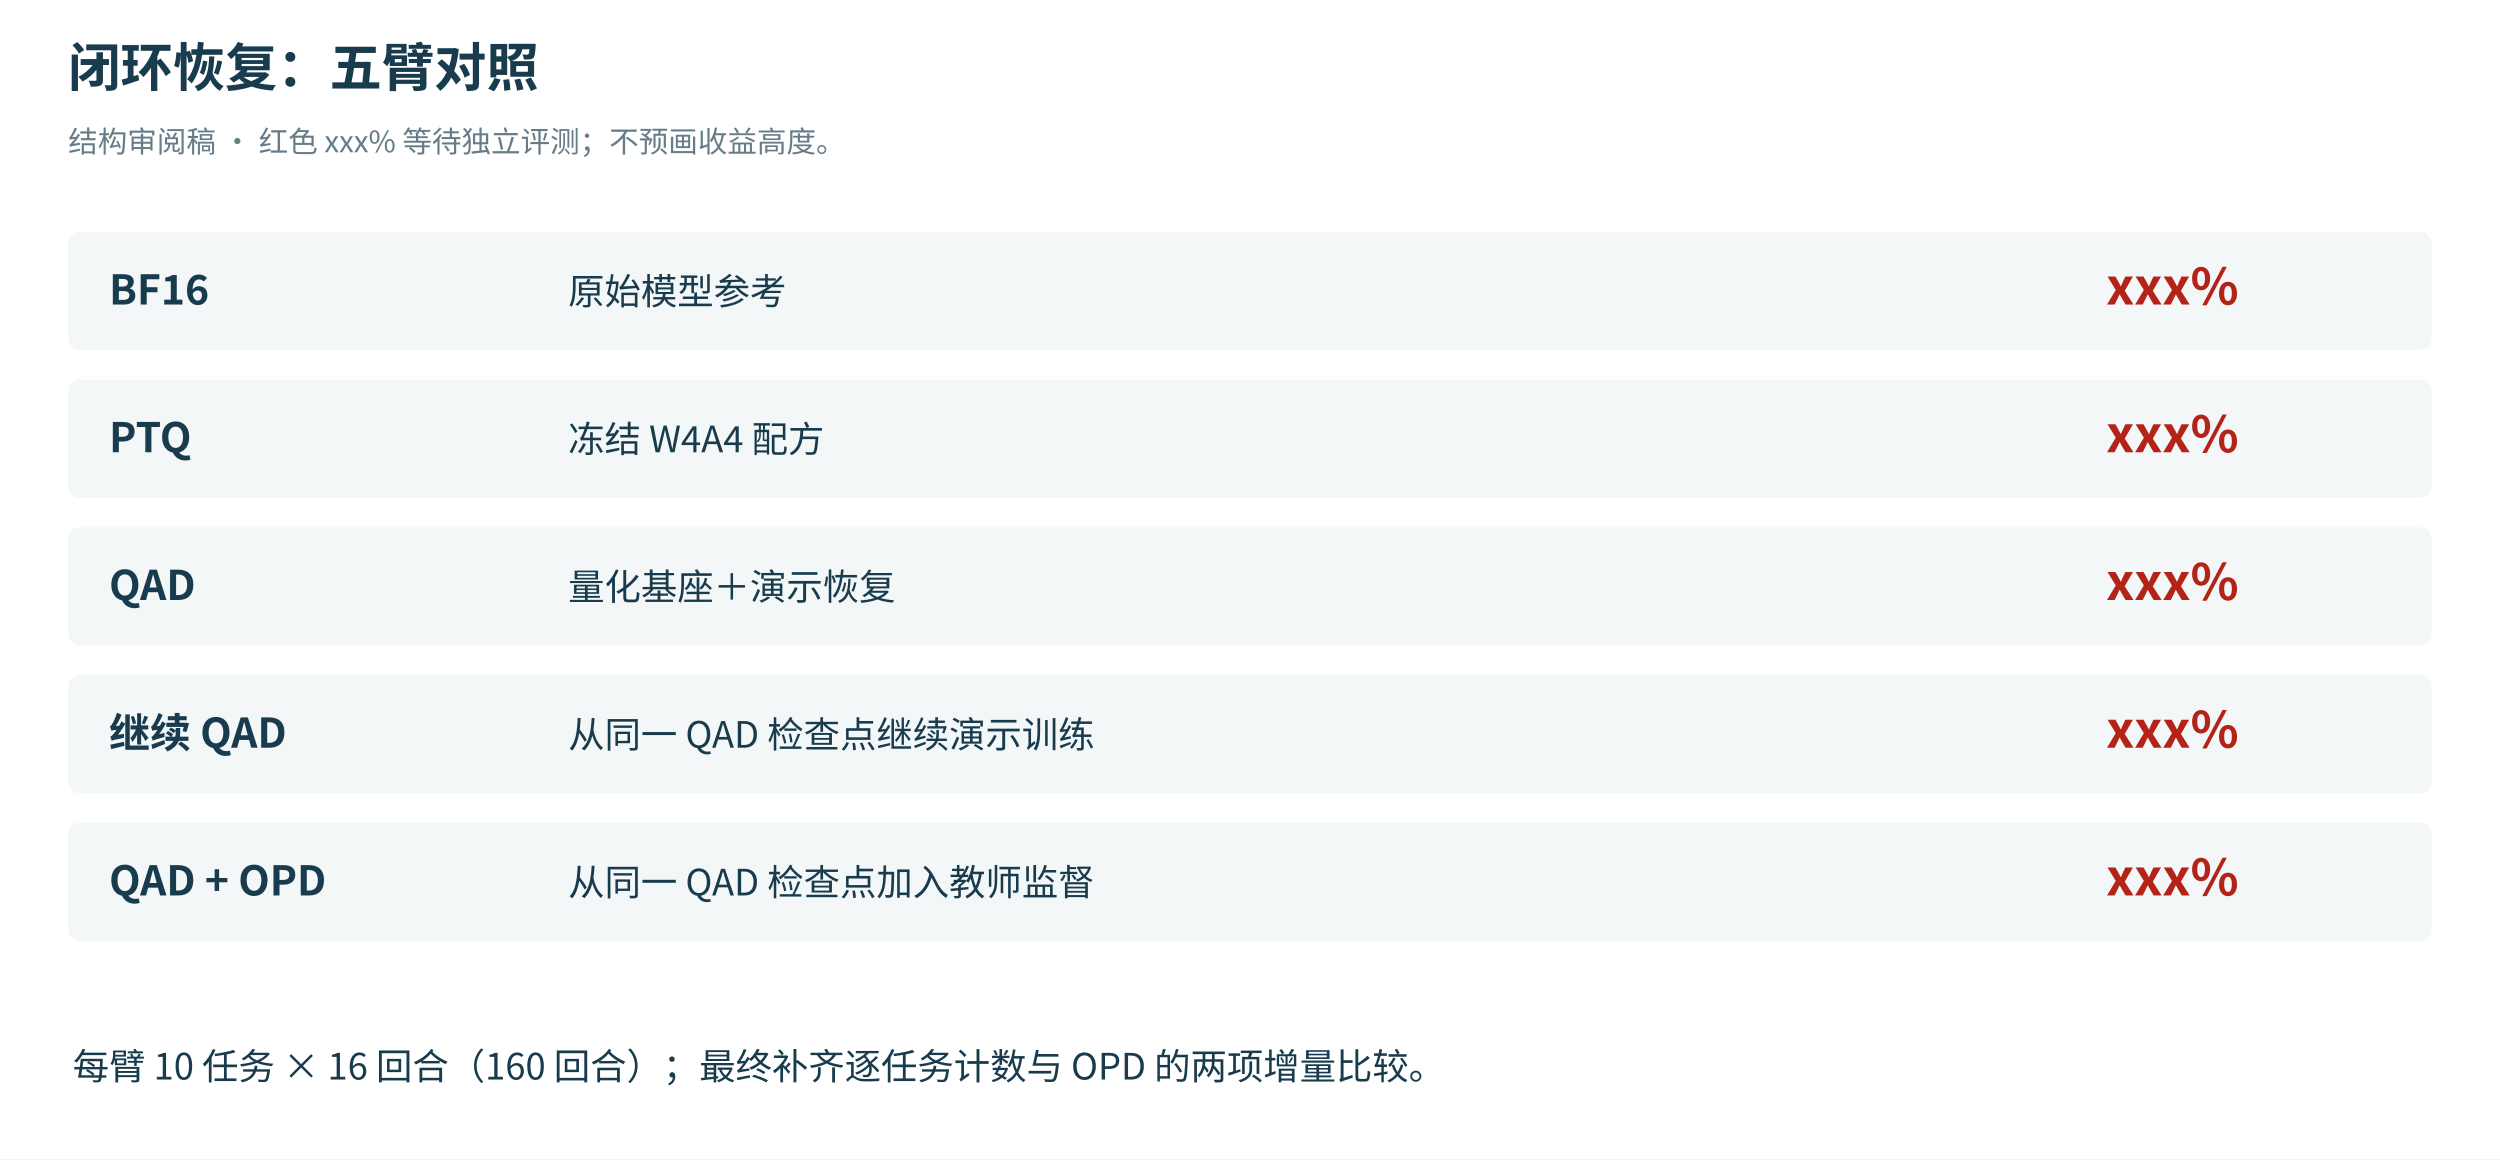
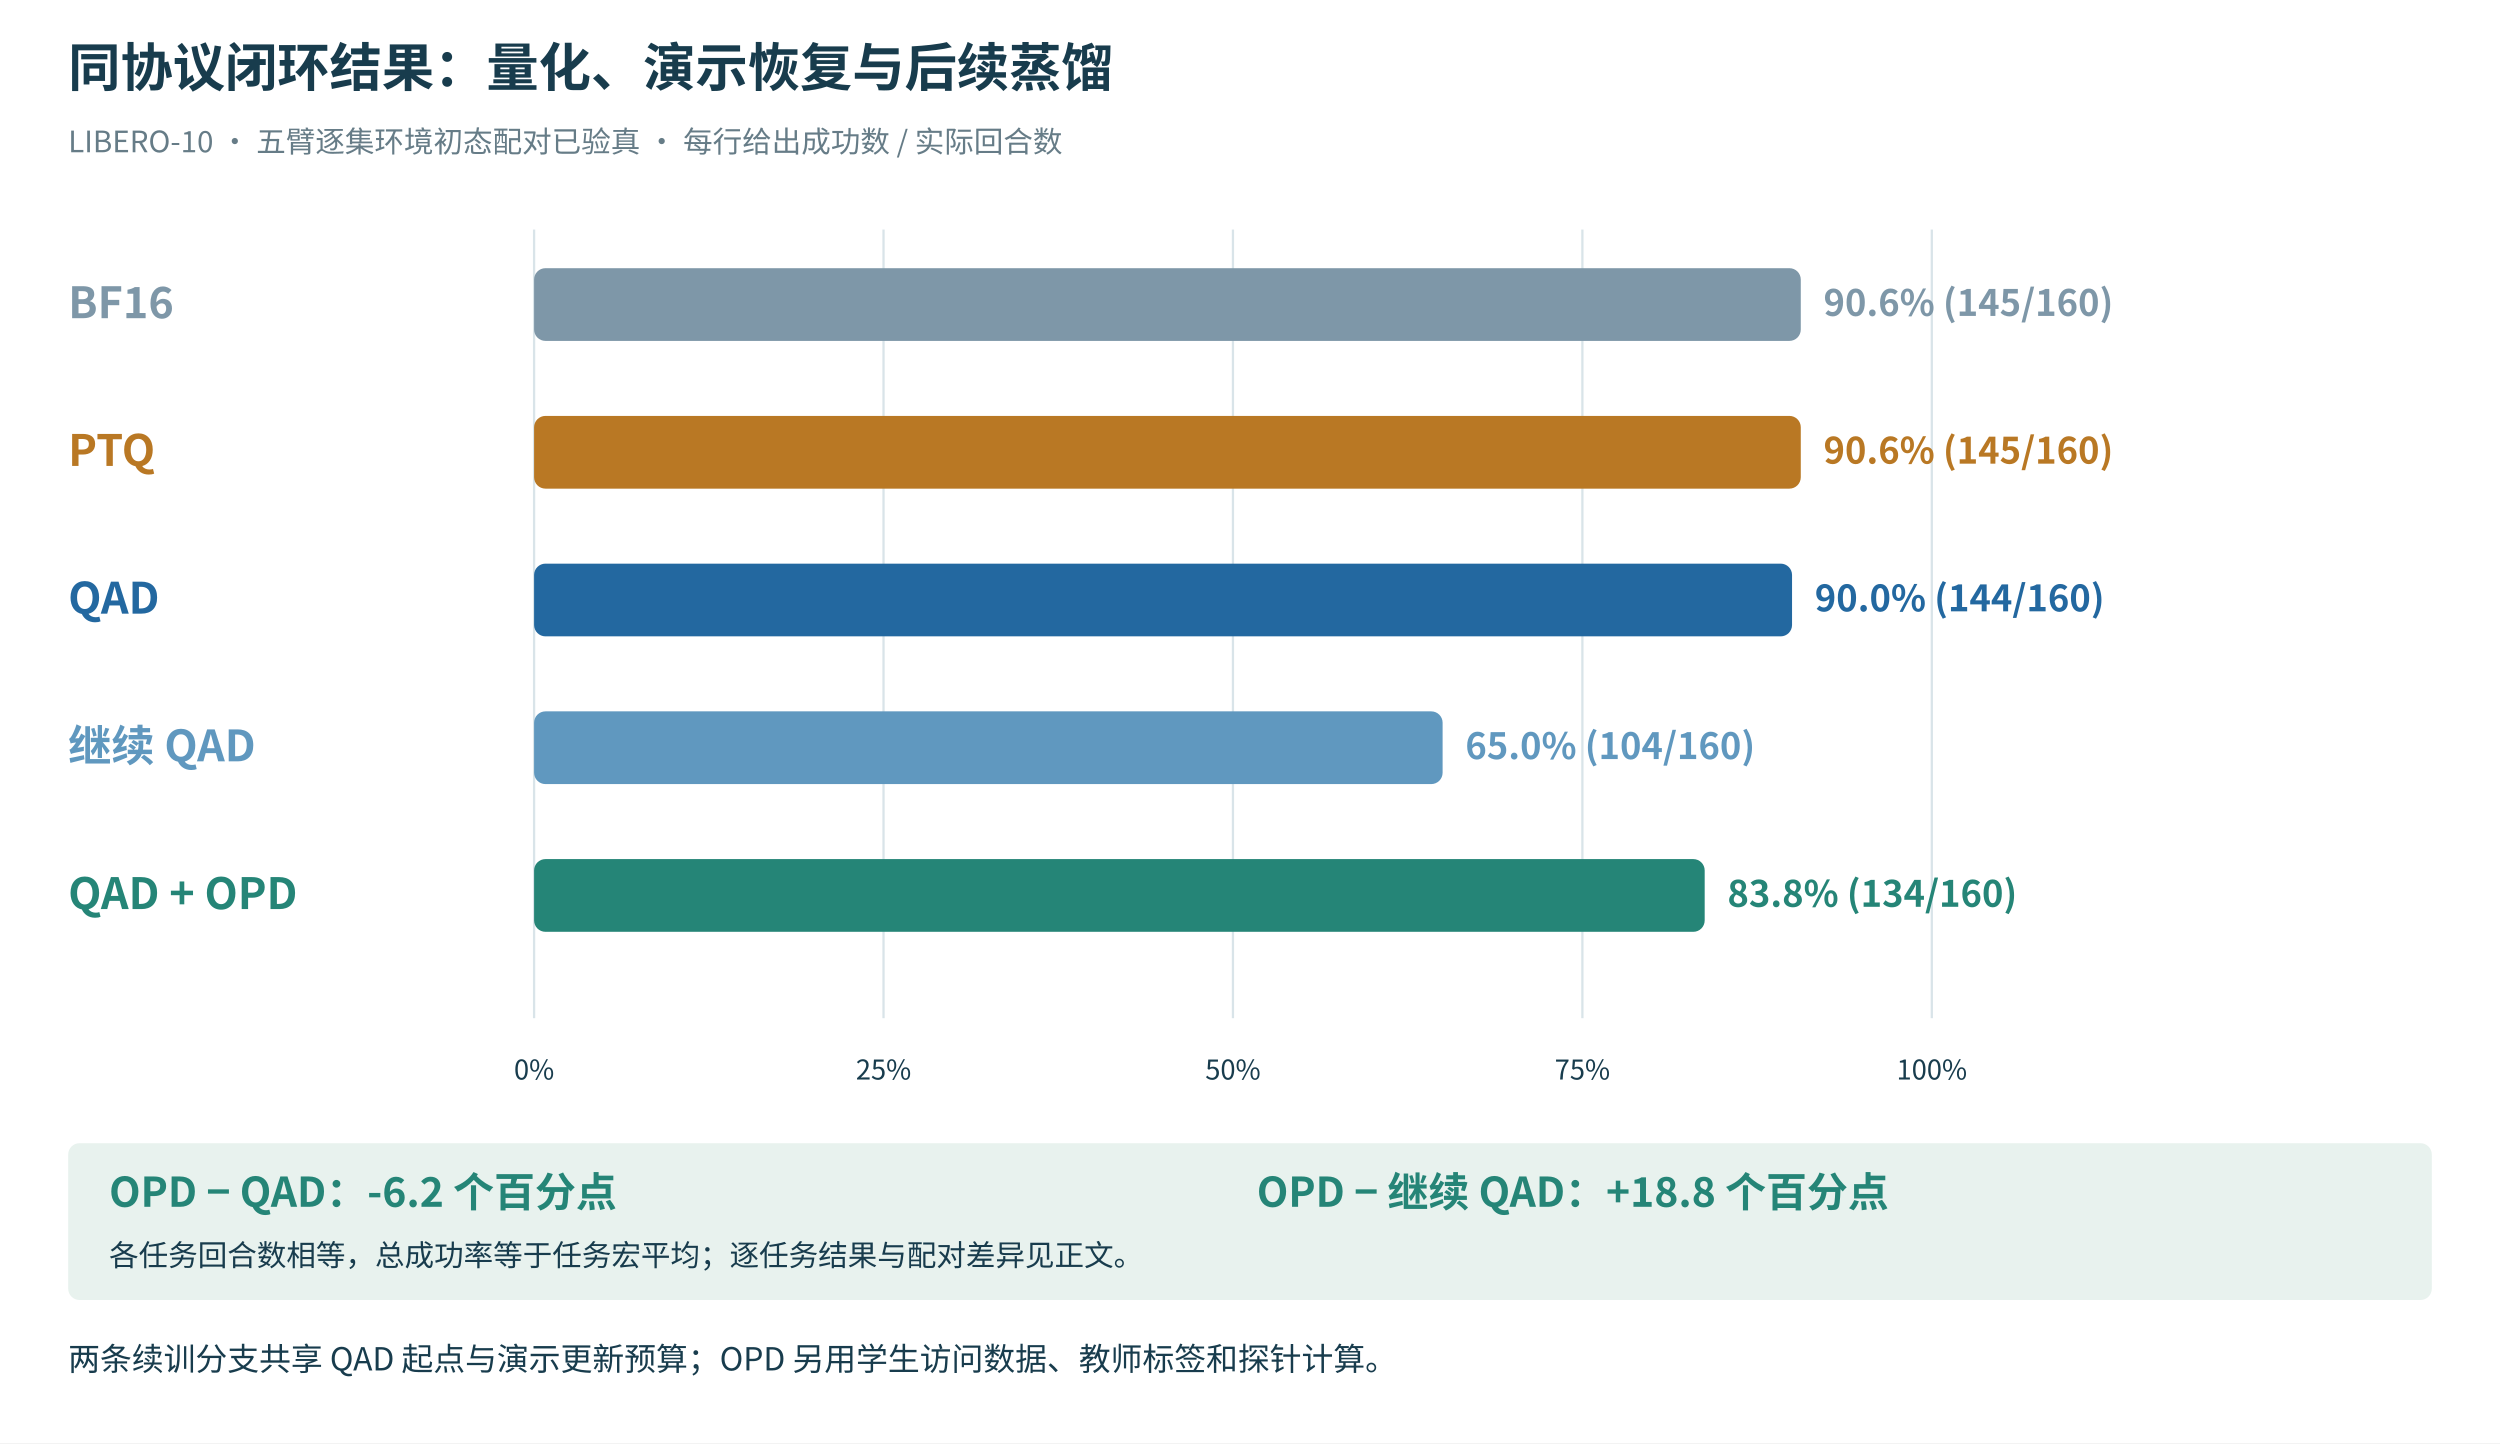
- <svg xmlns="http://www.w3.org/2000/svg" width="1100" height="510" viewBox="0 0 1100 510" role="img" aria-label="闭环恢复：五臂对照" font-family="Noto Sans CJK SC,Microsoft YaHei,sans-serif">
+ <svg xmlns="http://www.w3.org/2000/svg" width="1100" height="635" viewBox="0 0 1100 635" role="img" aria-label="同协议闭环结果：量化、演示恢复与后续蒸馏" font-family="Noto Sans CJK SC,Microsoft YaHei,sans-serif">
  <rect width="100%" height="100%" fill="white" />
  <text x="30" y="38" fill="#183c4d" font-size="23" font-weight="700" text-anchor="start">
-     <tspan dy="0" font-size="23">闭环恢复：五臂对照</tspan>
+     <tspan dy="0" font-size="23">同协议闭环结果：量化、演示恢复与后续蒸馏</tspan>
  </text>
  <text x="30" y="67" fill="#667c87" font-size="13" font-weight="400" text-anchor="start">
-     <tspan dy="0" font-size="13">结构审阅稿 · 红色 xxx% 等待独立评测；不预画收益高度。</tspan>
+     <tspan dy="0" font-size="13">LIBERO-10 · 五臂逐集环境初态配对已验真 · 每行给出成功数 / 实际回合数</tspan>
  </text>
-   <rect x="30" y="102" width="1040" height="52" fill="#f4f7f8" stroke="none" rx="5" />
-   <text x="48" y="134" fill="#183c4d" font-size="18" font-weight="600" text-anchor="start">
-     <tspan dy="0" font-size="18">BF16</tspan>
+   <path d="M235.0,101 L235.0,448" stroke="#d9e4e9" fill="none" />
+   <text x="235.0" y="475" fill="#183c4d" font-size="12" font-weight="400" text-anchor="middle">
+     <tspan dy="0" font-size="12">0%</tspan>
  </text>
-   <text x="250" y="134" fill="#183c4d" font-size="16" font-weight="400" text-anchor="start">
-     <tspan dy="0" font-size="16">原始模型参考</tspan>
+   <path d="M388.75,101 L388.75,448" stroke="#d9e4e9" fill="none" />
+   <text x="388.75" y="475" fill="#183c4d" font-size="12" font-weight="400" text-anchor="middle">
+     <tspan dy="0" font-size="12">25%</tspan>
  </text>
-   <text x="985" y="134" fill="#b42318" font-size="22" font-weight="600" text-anchor="end">
-     <tspan dy="0" font-size="22">xxx%</tspan>
+   <path d="M542.5,101 L542.5,448" stroke="#d9e4e9" fill="none" />
+   <text x="542.5" y="475" fill="#183c4d" font-size="12" font-weight="400" text-anchor="middle">
+     <tspan dy="0" font-size="12">50%</tspan>
  </text>
-   <rect x="30" y="167" width="1040" height="52" fill="#f4f7f8" stroke="none" rx="5" />
-   <text x="48" y="199" fill="#183c4d" font-size="18" font-weight="600" text-anchor="start">
-     <tspan dy="0" font-size="18">PTQ</tspan>
+   <path d="M696.25,101 L696.25,448" stroke="#d9e4e9" fill="none" />
+   <text x="696.25" y="475" fill="#183c4d" font-size="12" font-weight="400" text-anchor="middle">
+     <tspan dy="0" font-size="12">75%</tspan>
  </text>
-   <text x="250" y="199" fill="#183c4d" font-size="16" font-weight="400" text-anchor="start">
-     <tspan dy="0" font-size="16">冻结 W4A4 配方</tspan>
+   <path d="M850.0,101 L850.0,448" stroke="#d9e4e9" fill="none" />
+   <text x="850.0" y="475" fill="#183c4d" font-size="12" font-weight="400" text-anchor="middle">
+     <tspan dy="0" font-size="12">100%</tspan>
  </text>
-   <text x="985" y="199" fill="#b42318" font-size="22" font-weight="600" text-anchor="end">
-     <tspan dy="0" font-size="22">xxx%</tspan>
+   <text x="30" y="140" fill="#7e97a8" font-size="19" font-weight="600" text-anchor="start">
+     <tspan dy="0" font-size="19">BF16</tspan>
  </text>
-   <rect x="30" y="232" width="1040" height="52" fill="#f4f7f8" stroke="none" rx="5" />
-   <text x="48" y="264" fill="#183c4d" font-size="18" font-weight="600" text-anchor="start">
-     <tspan dy="0" font-size="18">QAD</tspan>
+   <rect x="235" y="118" width="557.344" height="32" fill="#7e97a8" stroke="none" rx="5" />
+   <text x="802.344" y="139" fill="#7e97a8" font-size="16" font-weight="600" text-anchor="start">
+     <tspan dy="0" font-size="16">90.6%  (145/160)</tspan>
  </text>
-   <text x="250" y="264" fill="#183c4d" font-size="16" font-weight="400" text-anchor="start">
-     <tspan dy="0" font-size="16">量化基座＋演示恢复</tspan>
+   <text x="30" y="205" fill="#b97824" font-size="19" font-weight="600" text-anchor="start">
+     <tspan dy="0" font-size="19">PTQ</tspan>
  </text>
-   <text x="985" y="264" fill="#b42318" font-size="22" font-weight="600" text-anchor="end">
-     <tspan dy="0" font-size="22">xxx%</tspan>
+   <rect x="235" y="183" width="557.344" height="32" fill="#b97824" stroke="none" rx="5" />
+   <text x="802.344" y="204" fill="#b97824" font-size="16" font-weight="600" text-anchor="start">
+     <tspan dy="0" font-size="16">90.6%  (145/160)</tspan>
  </text>
-   <rect x="30" y="297" width="1040" height="52" fill="#f4f7f8" stroke="none" rx="5" />
-   <text x="48" y="329" fill="#183c4d" font-size="18" font-weight="600" text-anchor="start">
-     <tspan dy="0" font-size="18">继续 QAD</tspan>
+   <text x="30" y="270" fill="#2368a0" font-size="19" font-weight="600" text-anchor="start">
+     <tspan dy="0" font-size="19">QAD</tspan>
  </text>
-   <text x="250" y="329" fill="#183c4d" font-size="16" font-weight="400" text-anchor="start">
-     <tspan dy="0" font-size="16">从同一 QAD 检查点继续演示训练</tspan>
+   <rect x="235" y="248" width="553.5" height="32" fill="#2368a0" stroke="none" rx="5" />
+   <text x="798.5" y="269" fill="#2368a0" font-size="16" font-weight="600" text-anchor="start">
+     <tspan dy="0" font-size="16">90.0%  (144/160)</tspan>
  </text>
-   <text x="985" y="329" fill="#b42318" font-size="22" font-weight="600" text-anchor="end">
-     <tspan dy="0" font-size="22">xxx%</tspan>
+   <text x="30" y="335" fill="#6098bf" font-size="19" font-weight="600" text-anchor="start">
+     <tspan dy="0" font-size="19">继续 QAD</tspan>
  </text>
-   <rect x="30" y="362" width="1040" height="52" fill="#f4f7f8" stroke="none" rx="5" />
-   <text x="48" y="394" fill="#183c4d" font-size="18" font-weight="600" text-anchor="start">
-     <tspan dy="0" font-size="18">QAD + OPD</tspan>
+   <rect x="235" y="313" width="399.75" height="32" fill="#6098bf" stroke="none" rx="5" />
+   <text x="644.75" y="334" fill="#6098bf" font-size="16" font-weight="600" text-anchor="start">
+     <tspan dy="0" font-size="16">65.0%  (104/160)</tspan>
  </text>
-   <text x="250" y="394" fill="#183c4d" font-size="16" font-weight="400" text-anchor="start">
-     <tspan dy="0" font-size="16">从同一 QAD 检查点加入教师监督</tspan>
+   <text x="30" y="400" fill="#258577" font-size="19" font-weight="600" text-anchor="start">
+     <tspan dy="0" font-size="19">QAD + OPD</tspan>
  </text>
-   <text x="985" y="394" fill="#b42318" font-size="22" font-weight="600" text-anchor="end">
-     <tspan dy="0" font-size="22">xxx%</tspan>
+   <rect x="235" y="378" width="515.062" height="32" fill="#258577" stroke="none" rx="5" />
+   <text x="760.062" y="399" fill="#258577" font-size="16" font-weight="600" text-anchor="start">
+     <tspan dy="0" font-size="16">83.8%  (134/160)</tspan>
  </text>
-   <text x="32" y="475" fill="#183c4d" font-size="16" font-weight="400" text-anchor="start">
-     <tspan dy="0" font-size="16">每臂 10 任务 × 16 回合（160 回合）；最终补齐逐任务计数与 OPD 的两项增量比较。</tspan>
+   <rect x="30" y="503" width="1040" height="69" fill="#e8f2ee" stroke="none" rx="5" />
+   <text x="48" y="531" fill="#258577" font-size="18" font-weight="600" text-anchor="start">
+     <tspan dy="0" font-size="18">OPD − QAD：-6.2 个百分点</tspan>
+   </text>
+   <text x="553" y="531" fill="#258577" font-size="18" font-weight="600" text-anchor="start">
+     <tspan dy="0" font-size="18">OPD − 继续 QAD：+18.8 个百分点</tspan>
+   </text>
+   <text x="48" y="557" fill="#183c4d" font-size="13" font-weight="400" text-anchor="start">
+     <tspan dy="0" font-size="13">各任务回合数相等，总成功率等于任务宏平均；逐任务结果与配对差异见正文。</tspan>
+   </text>
+   <text x="30" y="603" fill="#183c4d" font-size="14" font-weight="400" text-anchor="start">
+     <tspan dy="0" font-size="14">两条续训分支共享 QAD 起点与演示更新预算；OPD 另用学生访问数据、教师标签和探针计算。</tspan>
  </text>
</svg>
